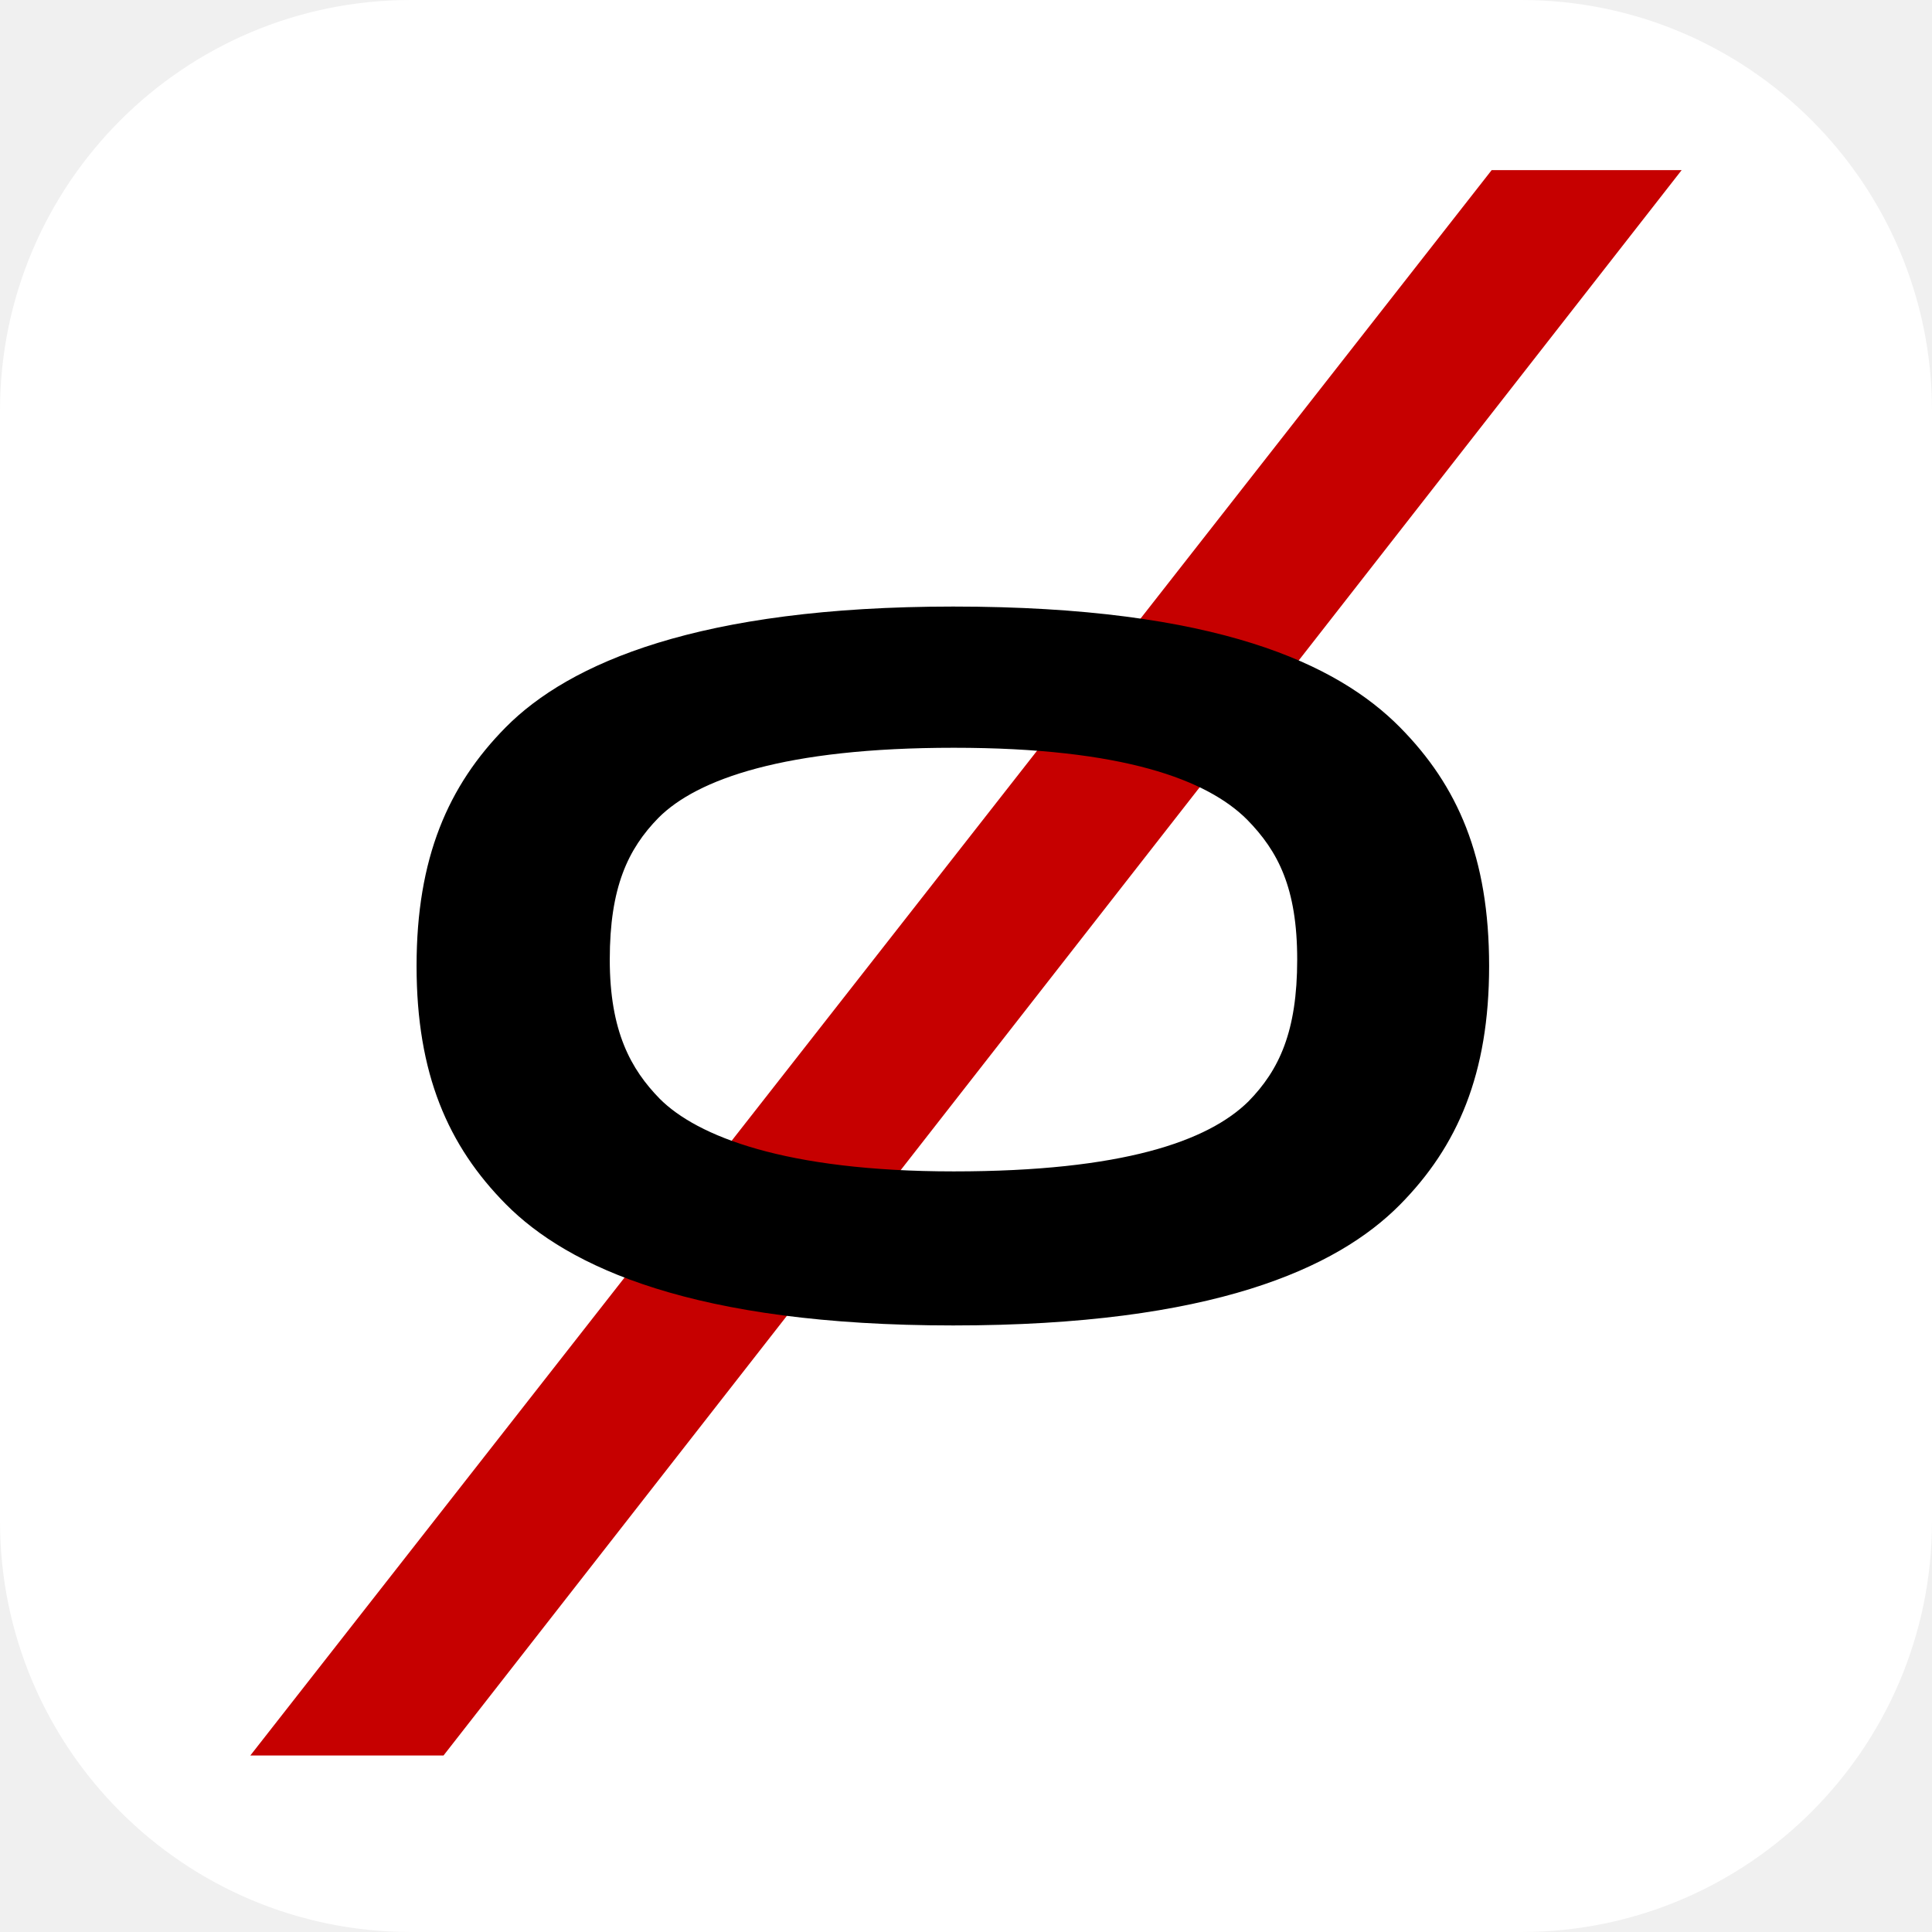
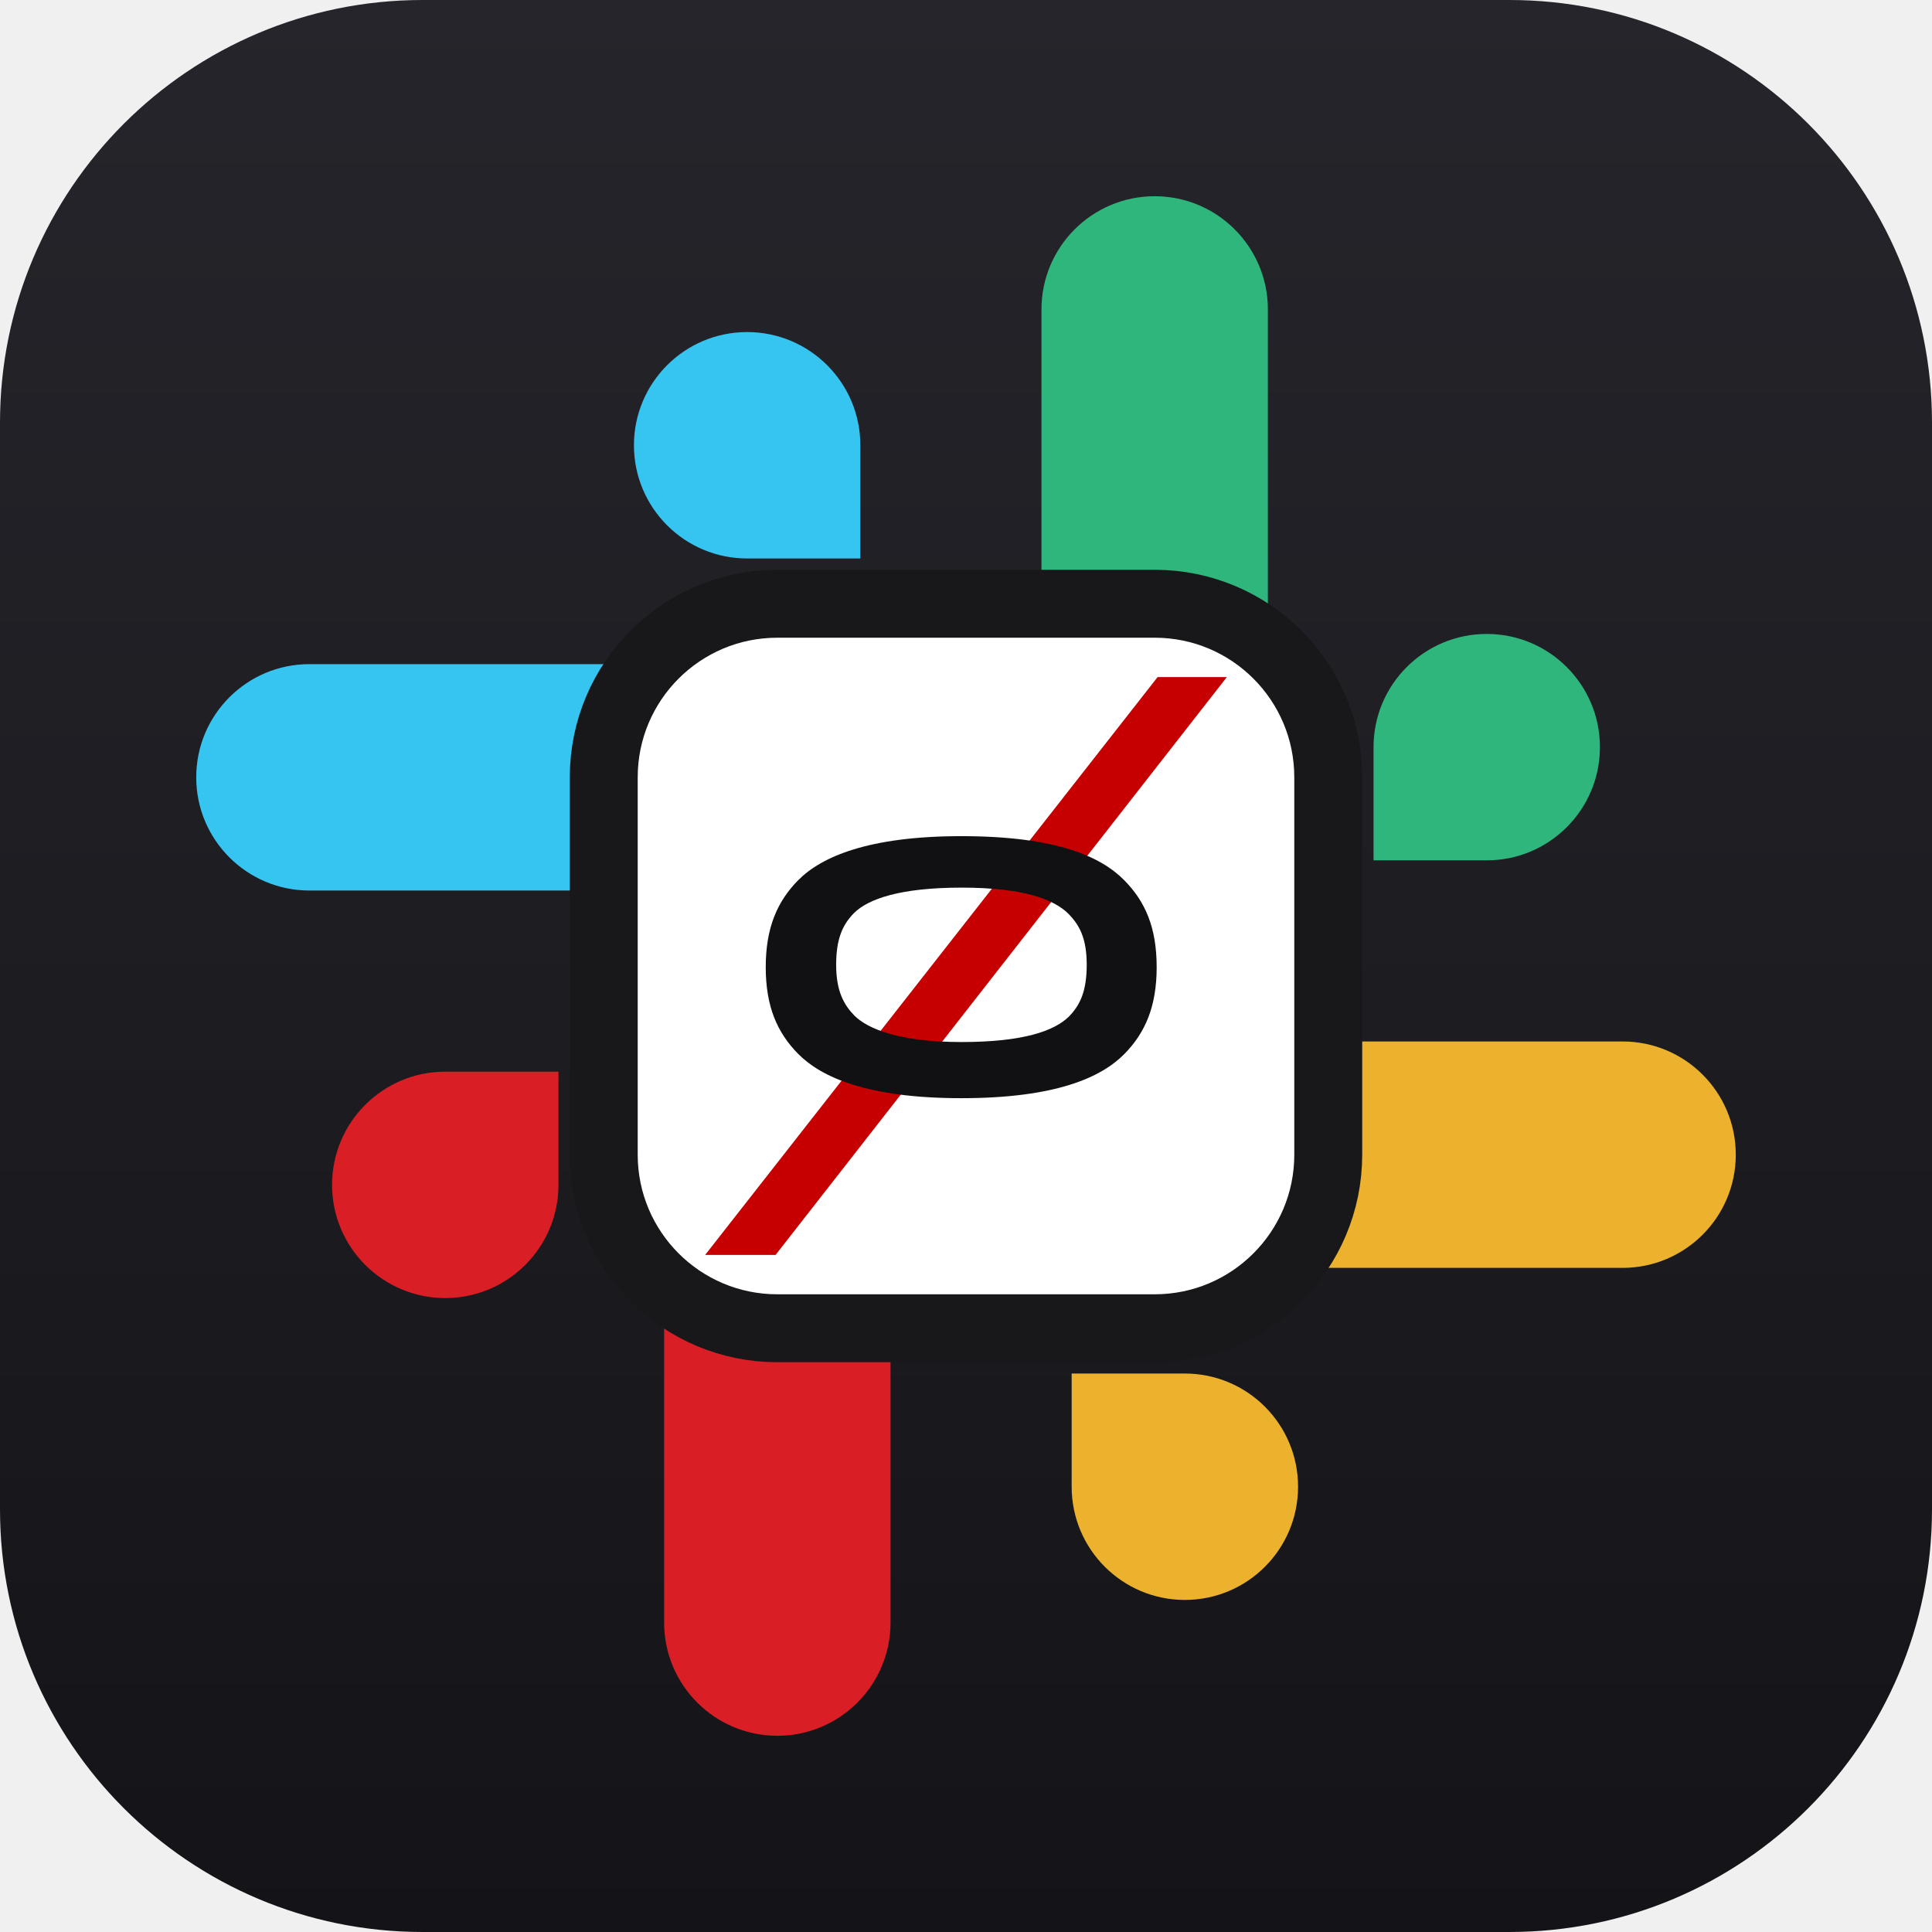
- <svg xmlns="http://www.w3.org/2000/svg" viewBox="152 -24 301 301">
-   <rect x="152" y="-24" width="301" height="301" rx="64" fill="#ffffff" />
-   <path fill="#C60000" d="M414,2.5h-29.6L191,249.5h30.1L414,2.5z" />
-   <path fill="#000000" d="M370.1,89.3c-9.7-9.8-28.4-18.8-69.6-18.8c-39.6,0-59.8,8.8-69.7,18.8c-9,9.1-13.9,20.4-13.9,37.2s4.9,28,13.9,37.1c9.7,9.8,29.3,18.9,69.7,18.9s59.8-8.9,69.6-18.8c9-9.1,13.9-20.4,13.9-37.2C384,109.5,379.1,98.4,370.1,89.3z M300.6,158.5c-26.3,0-40-5.5-45.8-11.3c-4.5-4.6-7.8-10.5-7.8-21.7s2.8-17.2,7.6-22.1c6-6,19.6-10.9,46-10.9s39.5,5,45.7,11.2c4.8,4.9,7.8,10.6,7.8,21.8s-2.8,17.2-7.6,22.1C340.2,153.8,326.9,158.5,300.6,158.5z" />
+ <svg xmlns="http://www.w3.org/2000/svg" viewBox="0 0 512 512">
+   <defs>
+     <linearGradient id="bg" x1="0" y1="0" x2="0" y2="1">
+       <stop offset="0%" stop-color="#25252b" />
+       <stop offset="100%" stop-color="#141418" />
+     </linearGradient>
+     <g id="slack-arm">
+       <rect x="52" y="176" width="176" height="60" rx="30" />
+       <path d="M198 88a30 30 0 0 0-30 30v0a30 30 0 0 0 30 30h30v-30a30 30 0 0 0-30-30z" />
+     </g>
+   </defs>
+   <rect x="0" y="0" width="512" height="512" rx="112" fill="url(#bg)" />
+   <use href="#slack-arm" fill="#36C5F0" />
+   <use href="#slack-arm" fill="#2EB67D" transform="rotate(90 256 256)" />
+   <use href="#slack-arm" fill="#ECB22E" transform="rotate(180 256 256)" />
+   <use href="#slack-arm" fill="#D91E26" transform="rotate(270 256 256)" />
+   <rect x="160" y="160" width="192" height="192" rx="46" fill="#ffffff" stroke="#18181b" stroke-width="18" />
+   <g transform="translate(256 256) scale(0.62) translate(-302.5 -126)">
+     <path fill="#C60000" d="M414,2.5h-29.6L191,249.5h30.1L414,2.5z" />
+     <path fill="#111113" d="M370.1,89.3c-9.7-9.8-28.4-18.8-69.6-18.8c-39.6,0-59.8,8.8-69.7,18.8c-9,9.1-13.9,20.4-13.9,37.2s4.9,28,13.9,37.1c9.7,9.8,29.3,18.9,69.7,18.9s59.8-8.9,69.6-18.8c9-9.1,13.9-20.4,13.9-37.2C384,109.5,379.1,98.4,370.1,89.3z M300.6,158.5c-26.3,0-40-5.5-45.8-11.3c-4.5-4.6-7.8-10.5-7.8-21.7s2.8-17.2,7.6-22.1c6-6,19.6-10.9,46-10.9s39.5,5,45.7,11.2c4.8,4.9,7.8,10.6,7.8,21.8s-2.8,17.2-7.6,22.1C340.2,153.8,326.9,158.5,300.6,158.5z" />
+   </g>
</svg>
